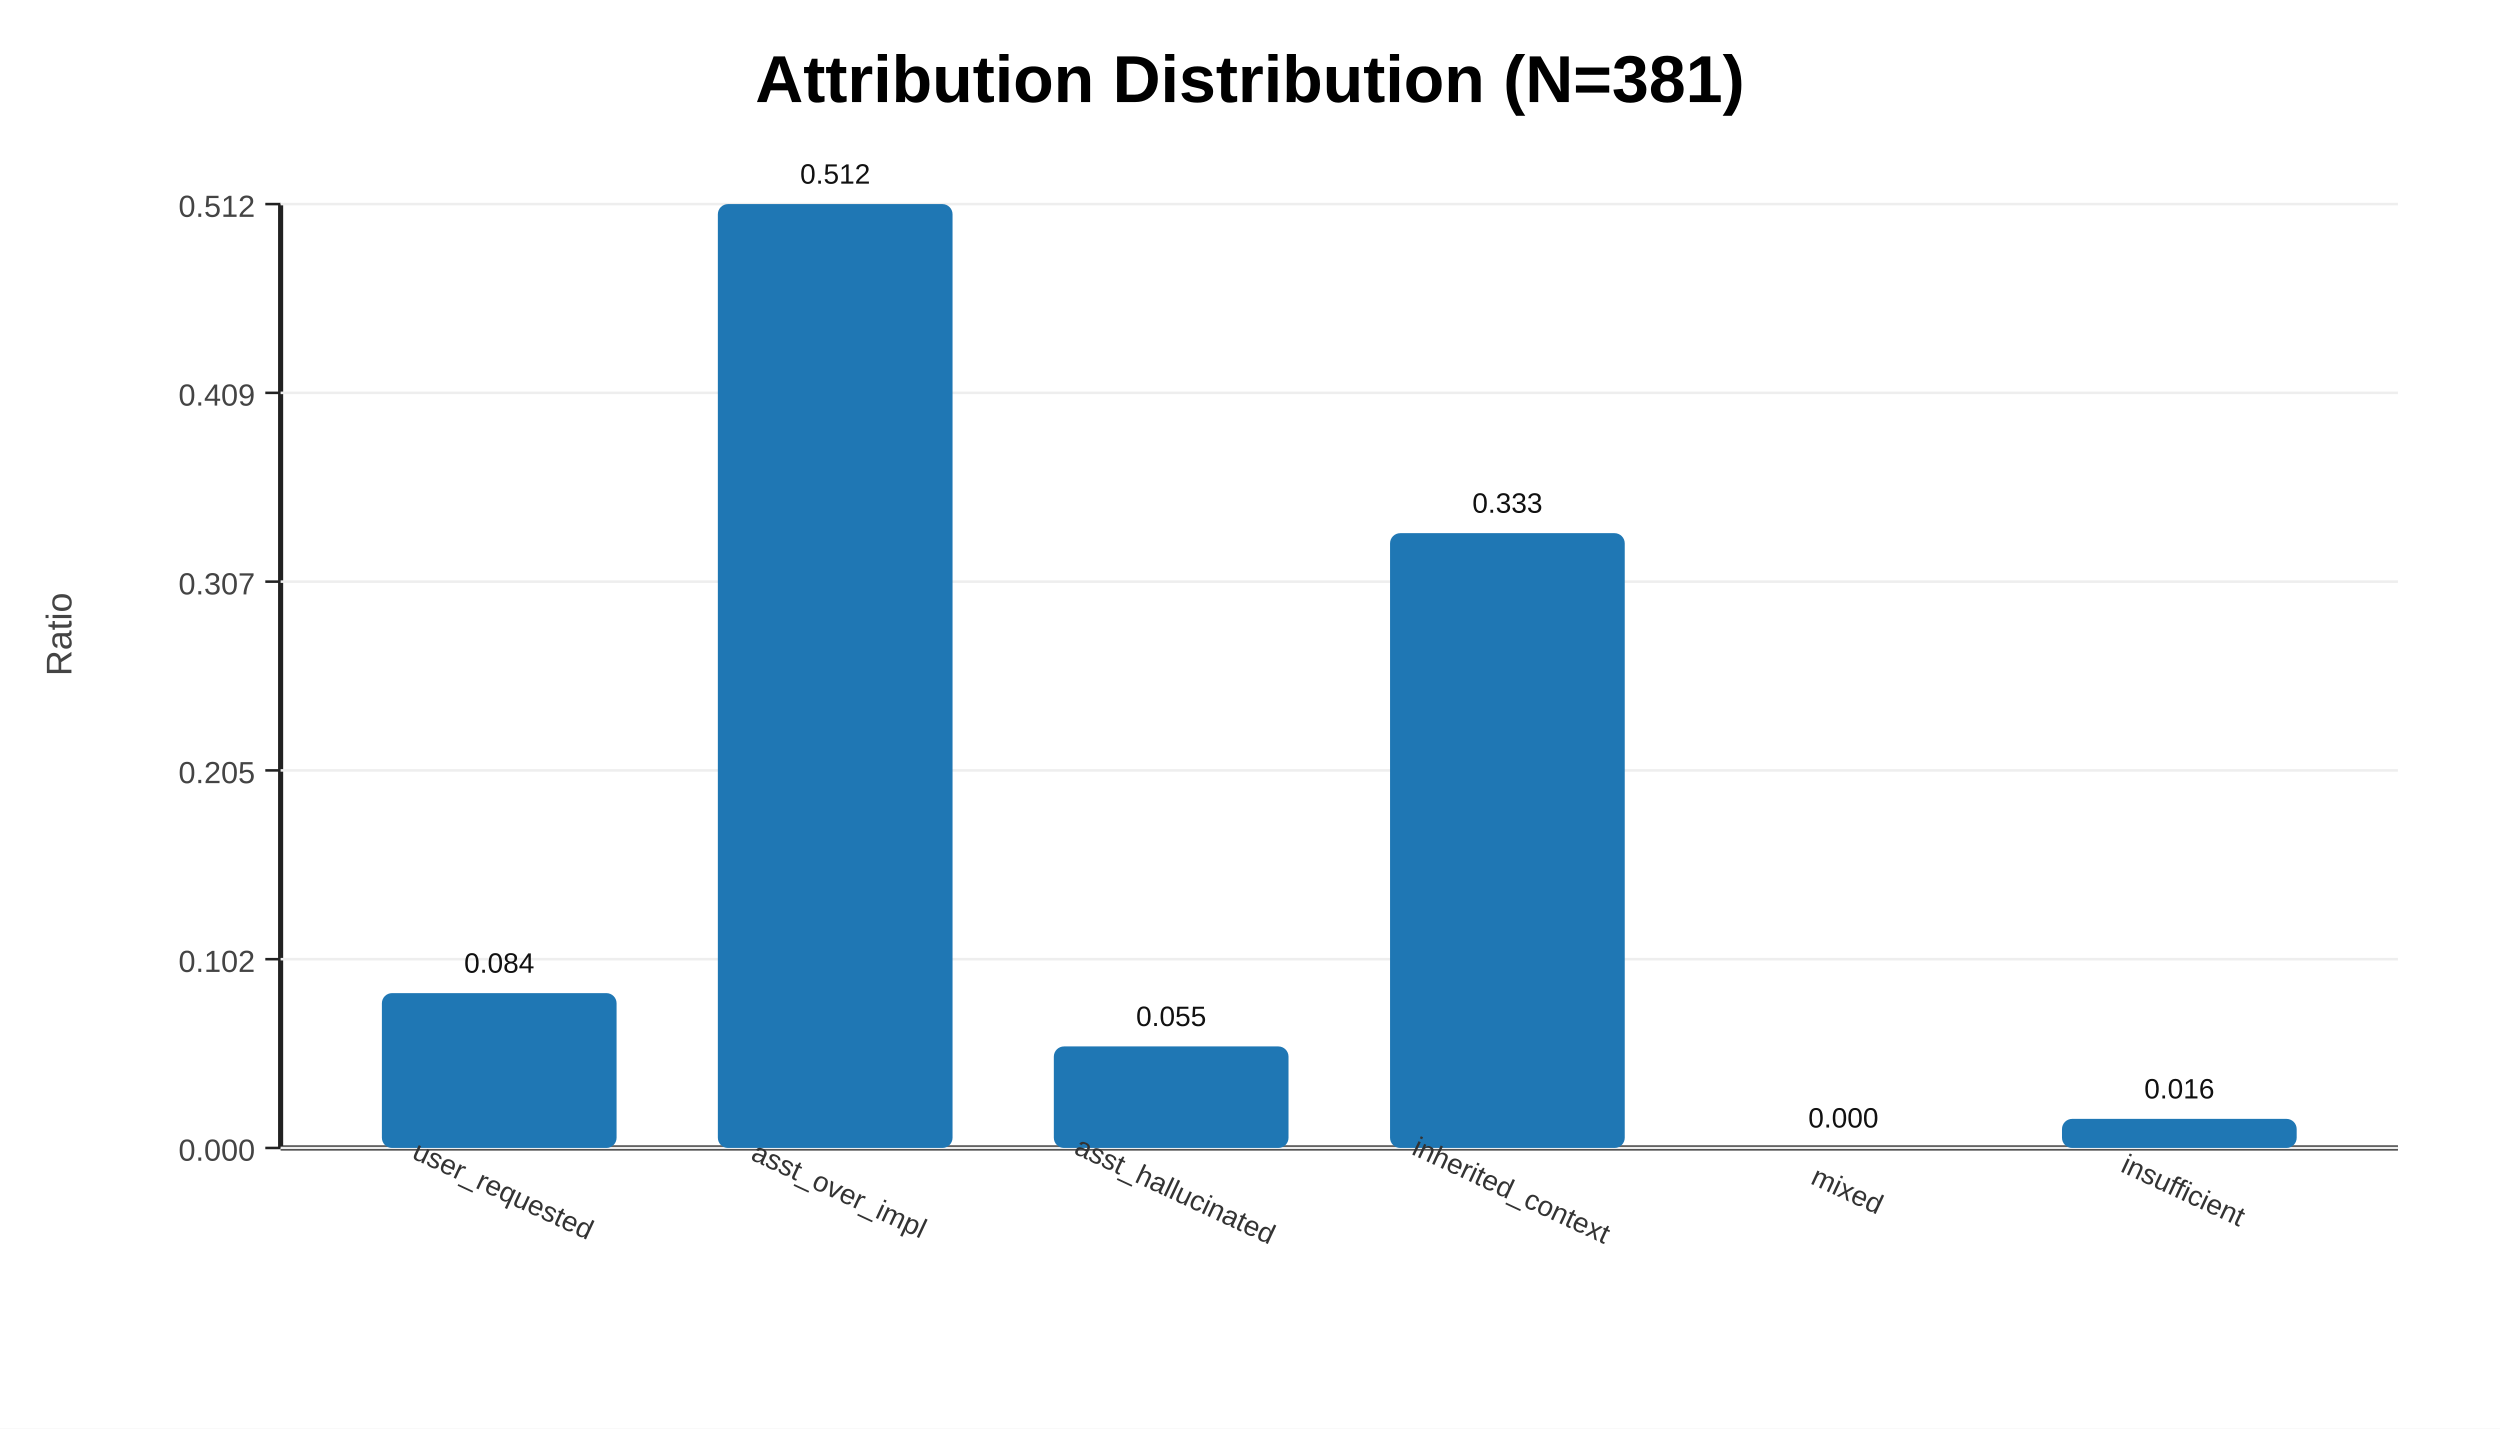
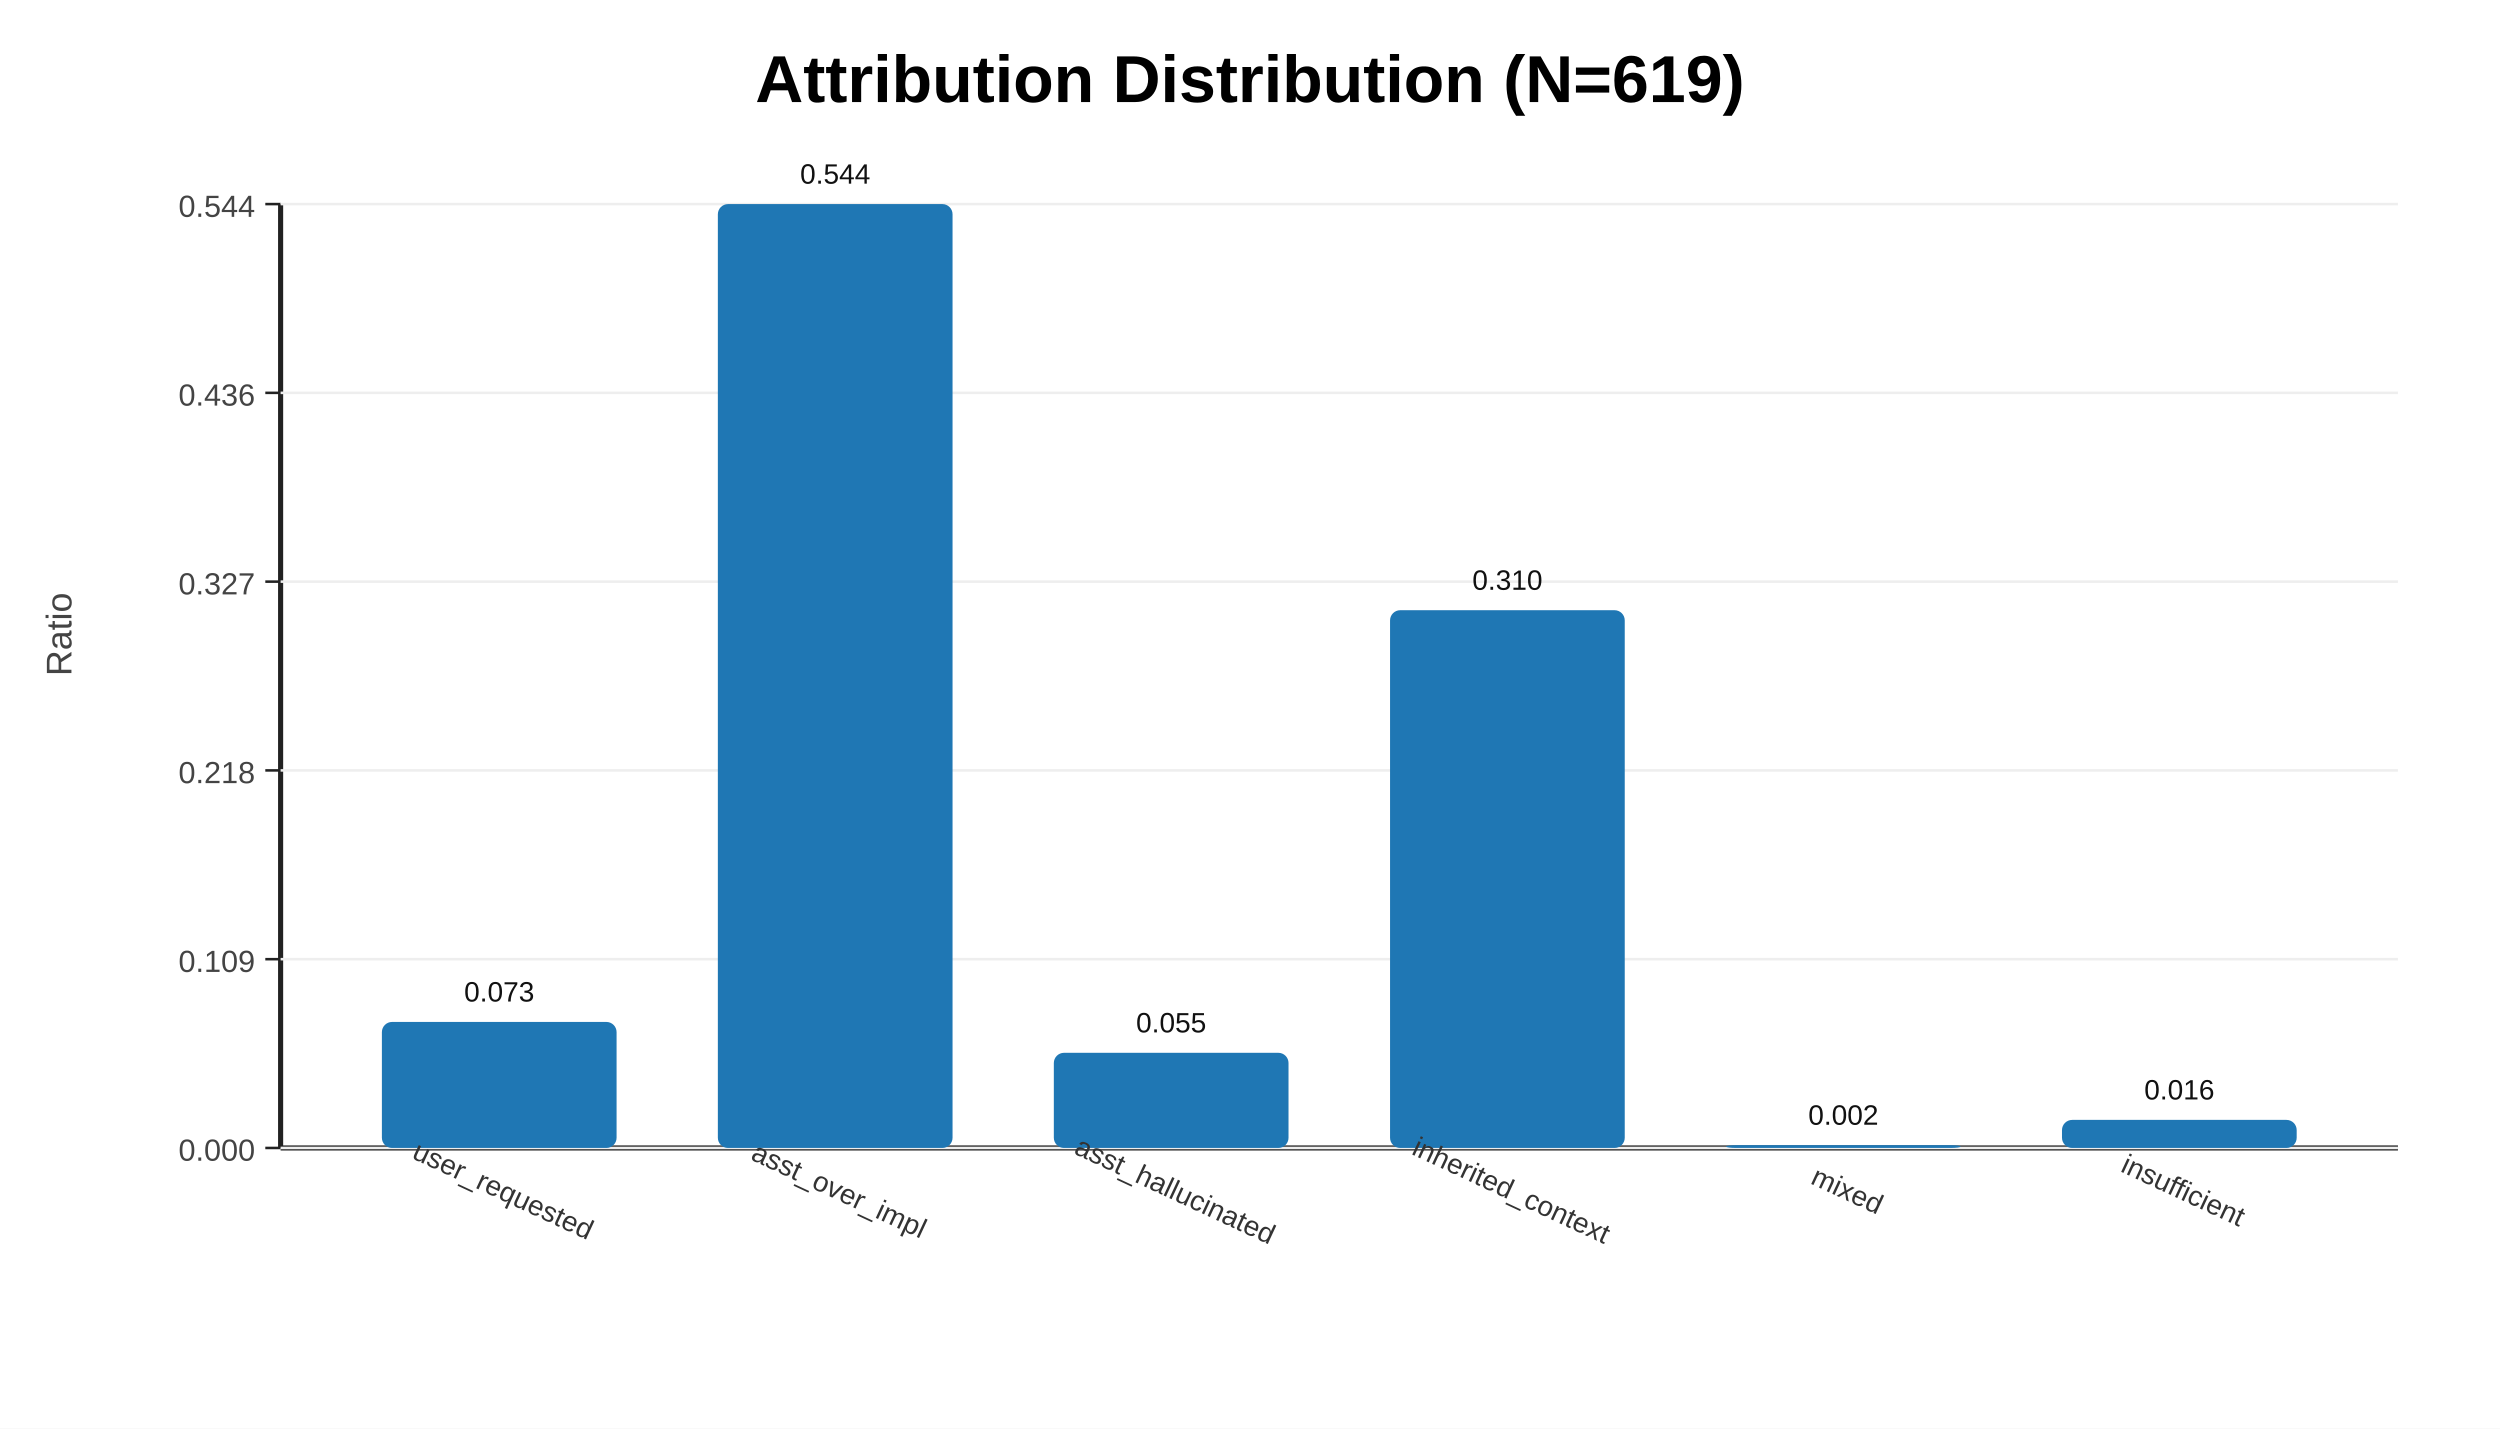
<svg xmlns="http://www.w3.org/2000/svg" width="980" height="560" viewBox="0 0 980 560">
  <rect width="100%" height="100%" fill="white" />
-   <text x="490.0" y="40" text-anchor="middle" font-family="Arial" font-size="26" font-weight="700">Attribution Distribution (N=381)</text>
+   <text x="490.0" y="40" text-anchor="middle" font-family="Arial" font-size="26" font-weight="700">Attribution Distribution (N=619)</text>
  <line x1="110" y1="450" x2="940" y2="450" stroke="#222" stroke-width="2" />
  <line x1="110" y1="80" x2="110" y2="450" stroke="#222" stroke-width="2" />
  <line x1="104" y1="450.0" x2="110" y2="450.0" stroke="#222" stroke-width="1" />
  <text x="100" y="455.0" text-anchor="end" font-family="Arial" font-size="12" fill="#444">0.000</text>
  <line x1="110" y1="450.0" x2="940" y2="450.0" stroke="#eee" stroke-width="1" />
  <line x1="104" y1="376.0" x2="110" y2="376.0" stroke="#222" stroke-width="1" />
-   <text x="100" y="381.0" text-anchor="end" font-family="Arial" font-size="12" fill="#444">0.102</text>
+   <text x="100" y="381.0" text-anchor="end" font-family="Arial" font-size="12" fill="#444">0.109</text>
  <line x1="110" y1="376.0" x2="940" y2="376.0" stroke="#eee" stroke-width="1" />
  <line x1="104" y1="302.0" x2="110" y2="302.0" stroke="#222" stroke-width="1" />
-   <text x="100" y="307.0" text-anchor="end" font-family="Arial" font-size="12" fill="#444">0.205</text>
+   <text x="100" y="307.0" text-anchor="end" font-family="Arial" font-size="12" fill="#444">0.218</text>
  <line x1="110" y1="302.0" x2="940" y2="302.0" stroke="#eee" stroke-width="1" />
  <line x1="104" y1="228.0" x2="110" y2="228.0" stroke="#222" stroke-width="1" />
-   <text x="100" y="233.0" text-anchor="end" font-family="Arial" font-size="12" fill="#444">0.307</text>
+   <text x="100" y="233.0" text-anchor="end" font-family="Arial" font-size="12" fill="#444">0.327</text>
  <line x1="110" y1="228.0" x2="940" y2="228.0" stroke="#eee" stroke-width="1" />
  <line x1="104" y1="154.0" x2="110" y2="154.0" stroke="#222" stroke-width="1" />
-   <text x="100" y="159.0" text-anchor="end" font-family="Arial" font-size="12" fill="#444">0.409</text>
+   <text x="100" y="159.0" text-anchor="end" font-family="Arial" font-size="12" fill="#444">0.436</text>
  <line x1="110" y1="154.0" x2="940" y2="154.0" stroke="#eee" stroke-width="1" />
  <line x1="104" y1="80.0" x2="110" y2="80.0" stroke="#222" stroke-width="1" />
-   <text x="100" y="85.0" text-anchor="end" font-family="Arial" font-size="12" fill="#444">0.512</text>
+   <text x="100" y="85.0" text-anchor="end" font-family="Arial" font-size="12" fill="#444">0.544</text>
  <line x1="110" y1="80.0" x2="940" y2="80.0" stroke="#eee" stroke-width="1" />
  <text x="28" y="265.0" transform="rotate(-90 28,265.0)" font-family="Arial" font-size="14" fill="#444">Ratio</text>
-   <rect x="149.7" y="389.3" width="92" height="60.7" fill="#1f77b4" rx="4" />
-   <text x="195.7" y="381.3" text-anchor="middle" font-family="Arial" font-size="11" fill="#111">0.084</text>
+   <rect x="149.7" y="400.6" width="92" height="49.4" fill="#1f77b4" rx="4" />
+   <text x="195.7" y="392.6" text-anchor="middle" font-family="Arial" font-size="11" fill="#111">0.073</text>
  <text x="195.7" y="470" text-anchor="middle" font-family="Arial" font-size="11" fill="#333" transform="rotate(25 195.7,470)">user_requested</text>
  <rect x="281.4" y="80.0" width="92" height="370.0" fill="#1f77b4" rx="4" />
-   <text x="327.4" y="72.0" text-anchor="middle" font-family="Arial" font-size="11" fill="#111">0.512</text>
+   <text x="327.4" y="72.0" text-anchor="middle" font-family="Arial" font-size="11" fill="#111">0.544</text>
  <text x="327.4" y="470" text-anchor="middle" font-family="Arial" font-size="11" fill="#333" transform="rotate(25 327.4,470)">asst_over_impl</text>
-   <rect x="413.1" y="410.2" width="92" height="39.8" fill="#1f77b4" rx="4" />
-   <text x="459.1" y="402.2" text-anchor="middle" font-family="Arial" font-size="11" fill="#111">0.055</text>
+   <rect x="413.1" y="412.7" width="92" height="37.3" fill="#1f77b4" rx="4" />
+   <text x="459.1" y="404.7" text-anchor="middle" font-family="Arial" font-size="11" fill="#111">0.055</text>
  <text x="459.1" y="470" text-anchor="middle" font-family="Arial" font-size="11" fill="#333" transform="rotate(25 459.1,470)">asst_hallucinated</text>
-   <rect x="544.9" y="209.0" width="92" height="241.0" fill="#1f77b4" rx="4" />
-   <text x="590.9" y="201.0" text-anchor="middle" font-family="Arial" font-size="11" fill="#111">0.333</text>
+   <rect x="544.9" y="239.2" width="92" height="210.8" fill="#1f77b4" rx="4" />
+   <text x="590.9" y="231.2" text-anchor="middle" font-family="Arial" font-size="11" fill="#111">0.310</text>
  <text x="590.9" y="470" text-anchor="middle" font-family="Arial" font-size="11" fill="#333" transform="rotate(25 590.9,470)">inherited_context</text>
-   <rect x="676.6" y="450.0" width="92" height="0.0" fill="#1f77b4" rx="4" />
-   <text x="722.6" y="442.0" text-anchor="middle" font-family="Arial" font-size="11" fill="#111">0.000</text>
+   <rect x="676.6" y="448.9" width="92" height="1.1" fill="#1f77b4" rx="4" />
+   <text x="722.6" y="440.9" text-anchor="middle" font-family="Arial" font-size="11" fill="#111">0.002</text>
  <text x="722.6" y="470" text-anchor="middle" font-family="Arial" font-size="11" fill="#333" transform="rotate(25 722.6,470)">mixed</text>
-   <rect x="808.3" y="438.6" width="92" height="11.4" fill="#1f77b4" rx="4" />
-   <text x="854.3" y="430.6" text-anchor="middle" font-family="Arial" font-size="11" fill="#111">0.016</text>
+   <rect x="808.3" y="439.0" width="92" height="11.0" fill="#1f77b4" rx="4" />
+   <text x="854.3" y="431.0" text-anchor="middle" font-family="Arial" font-size="11" fill="#111">0.016</text>
  <text x="854.3" y="470" text-anchor="middle" font-family="Arial" font-size="11" fill="#333" transform="rotate(25 854.3,470)">insufficient</text>
</svg>
